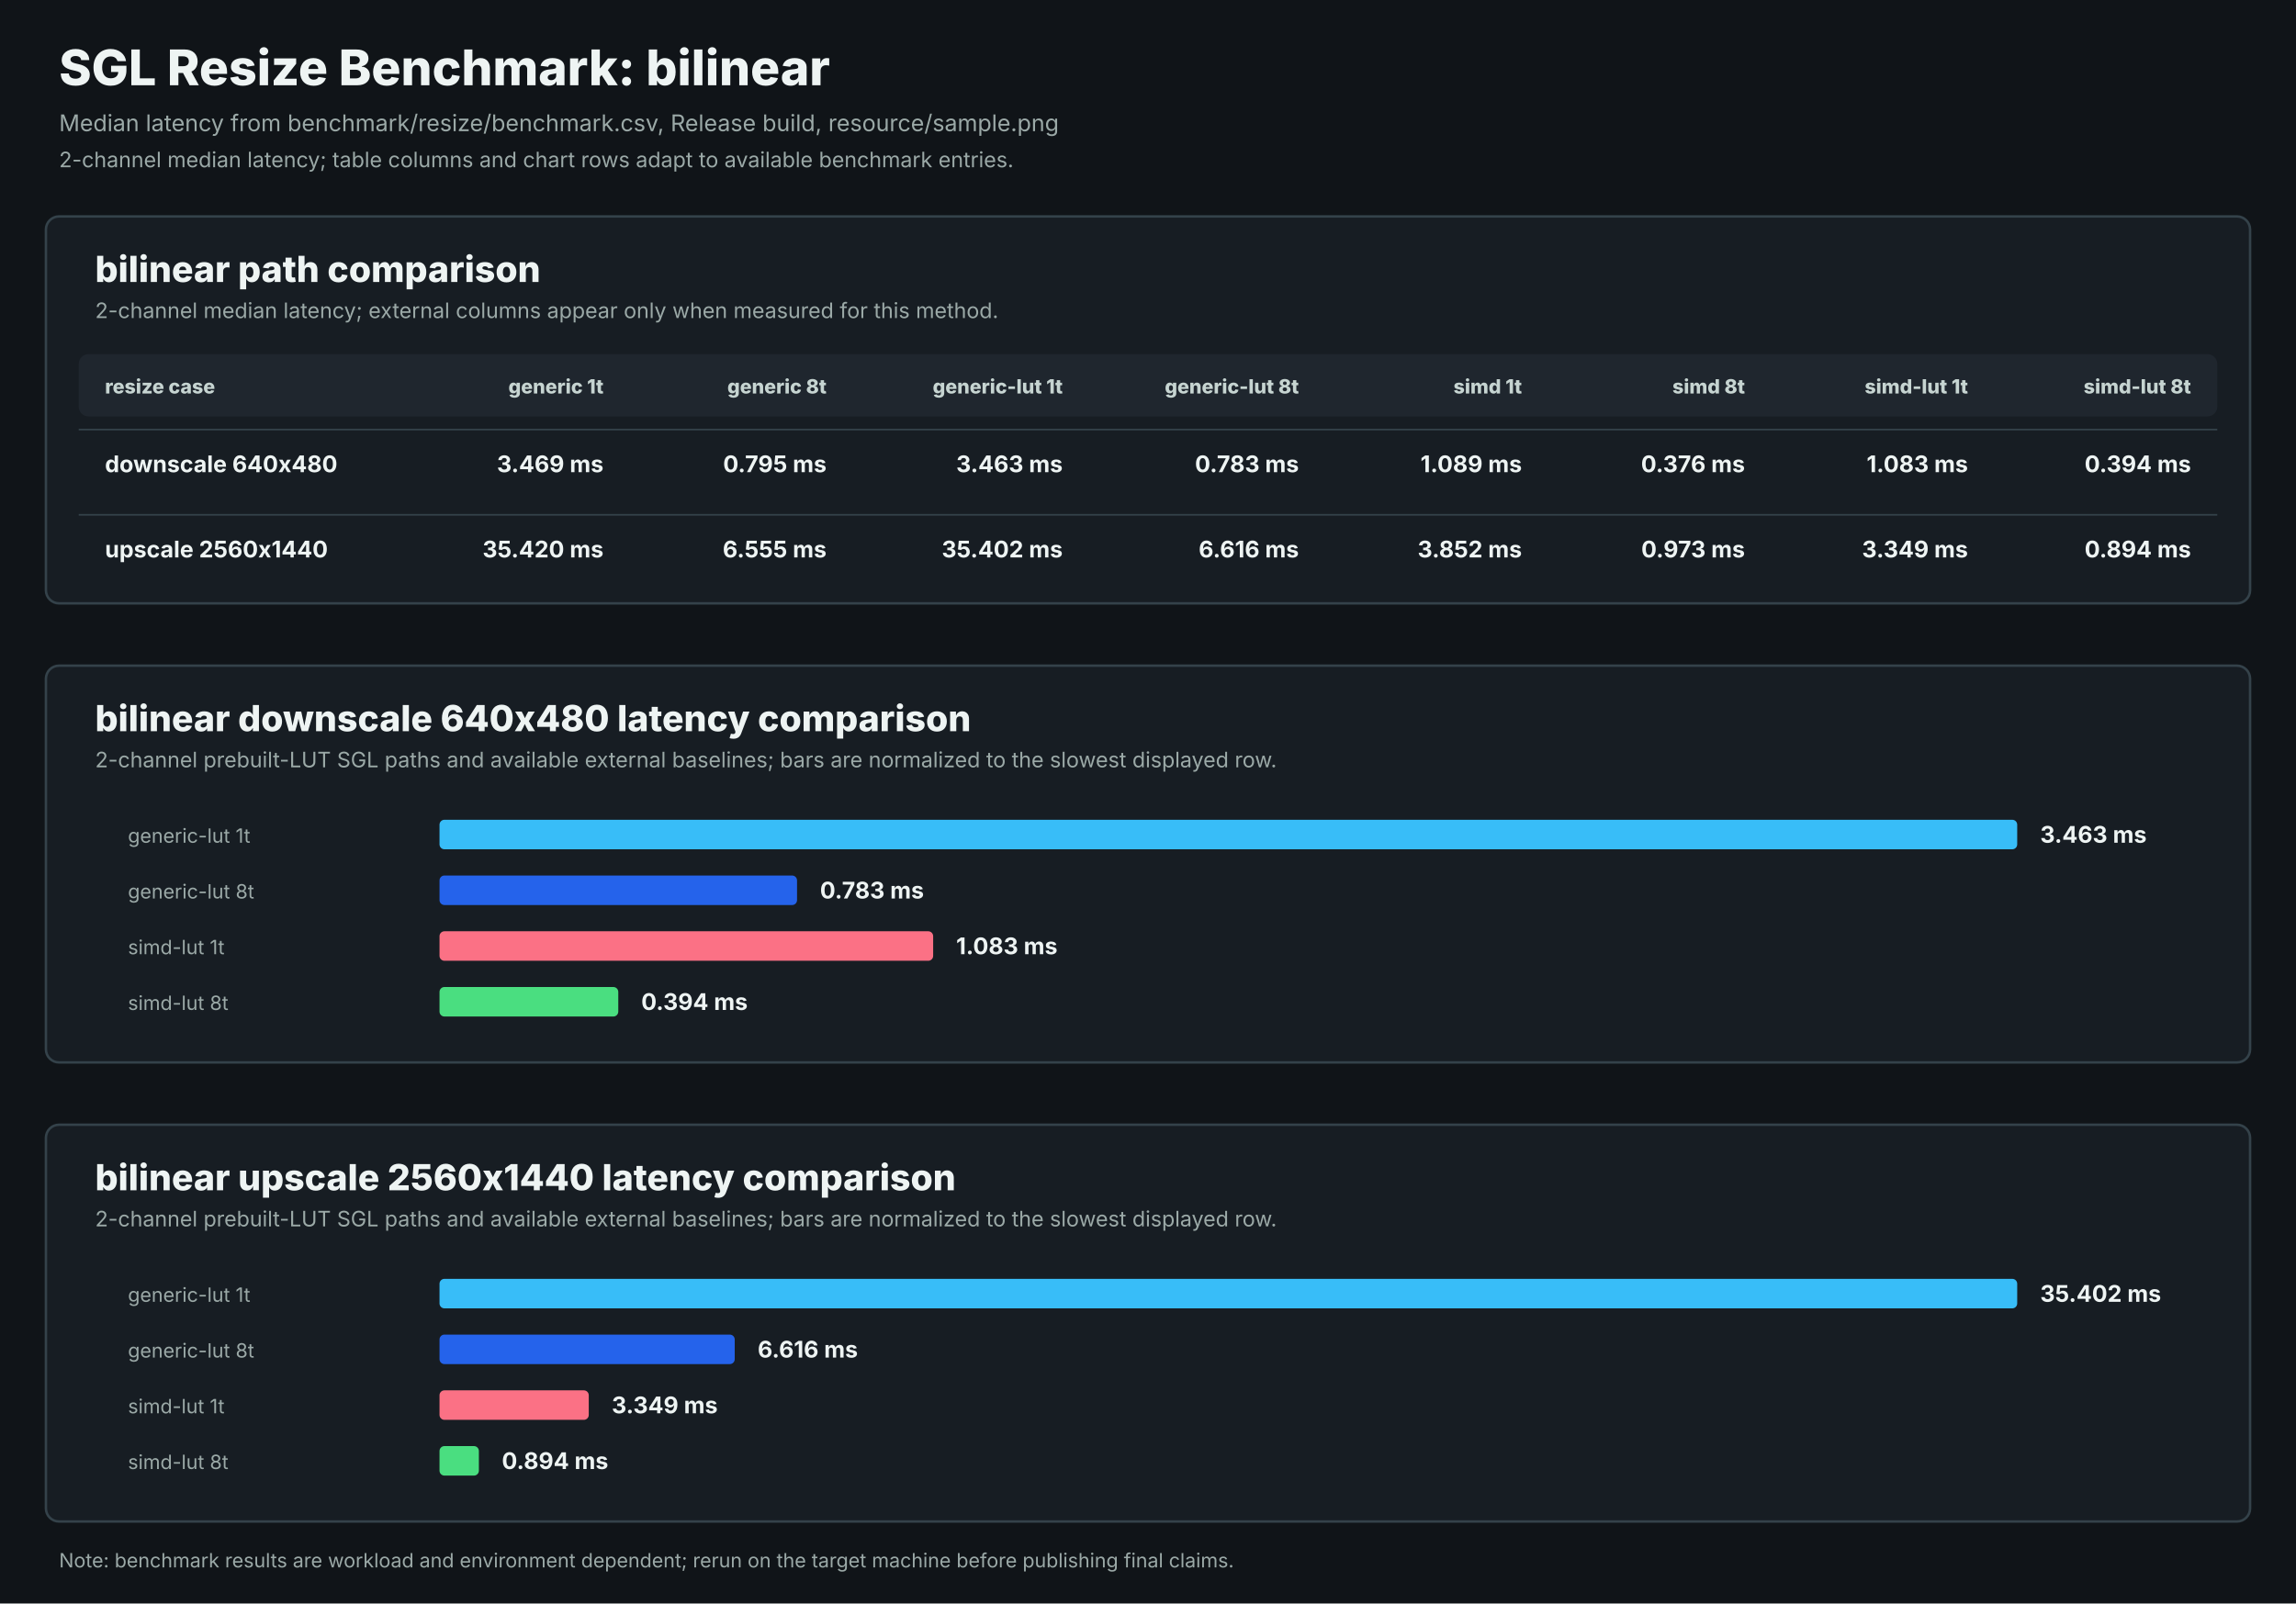
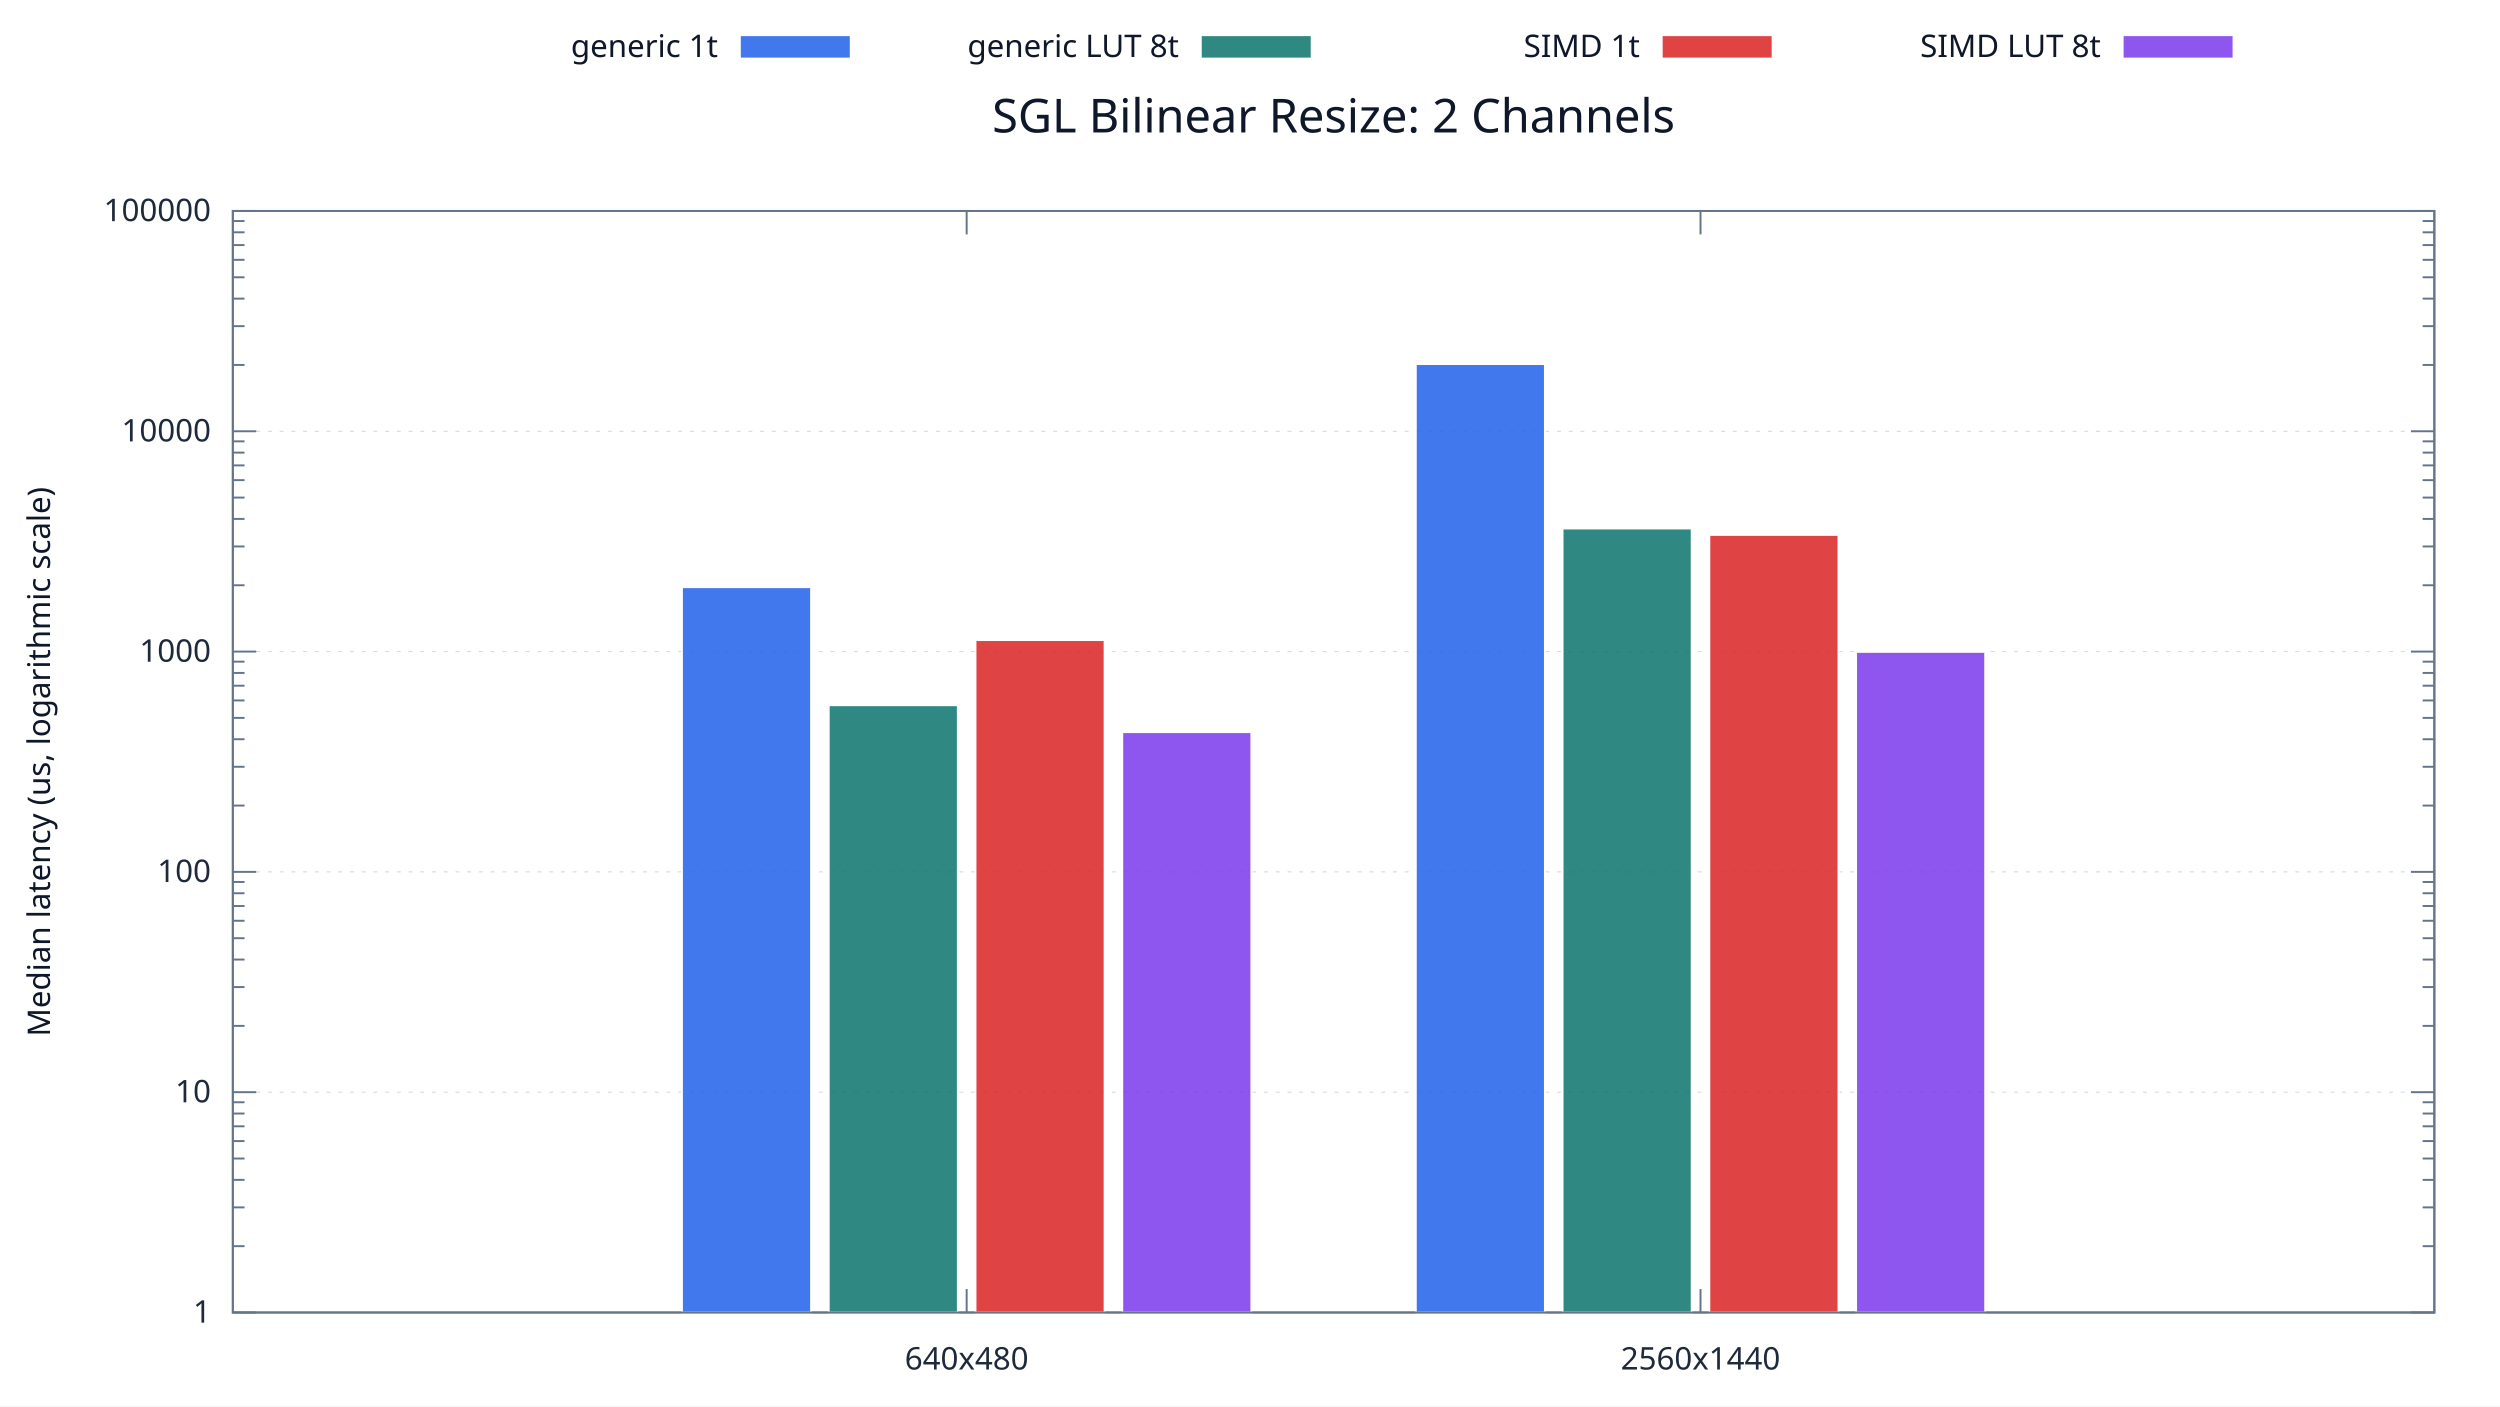
- <svg xmlns="http://www.w3.org/2000/svg" width="1400" height="978" viewBox="0 0 1400 978" role="img" aria-labelledby="title desc">
-   <defs>
-     <style>
-       .bg { fill: #101418; }
-       .panel { fill: #171d23; stroke: #34424a; stroke-width: 1.5; }
-       .header { fill: #1f262e; }
-       .line { stroke: #34424a; stroke-width: 1; }
-       .text { fill: #eef4f3; font-family: Inter, "Noto Sans KR", system-ui, sans-serif; }
-       .muted { fill: #9ba9a7; font-family: Inter, "Noto Sans KR", system-ui, sans-serif; }
-       .small { fill: #9ba9a7; font-family: Inter, "Noto Sans KR", system-ui, sans-serif; font-size: 12px; }
-       .cell { fill: #eef4f3; font-family: Inter, "Noto Sans KR", system-ui, sans-serif; font-size: 14px; font-weight: 650; }
-       .head { fill: #c6d4d1; font-family: Inter, "Noto Sans KR", system-ui, sans-serif; font-size: 12px; font-weight: 800; }
-       .speed { fill: #facc15; font-family: Inter, "Noto Sans KR", system-ui, sans-serif; font-size: 14px; font-weight: 800; }
-     </style>
-   </defs>
-   <rect class="bg" x="0" y="0" width="1400" height="978" />
-   <text class="text" x="36" y="52" font-size="30" font-weight="800">SGL Resize Benchmark: bilinear</text>
-   <text class="muted" x="36" y="80" font-size="14">Median latency from benchmark/resize/benchmark.csv, Release build, resource/sample.png</text>
-   <text class="muted" x="36" y="102" font-size="13">2-channel median latency; table columns and chart rows adapt to available benchmark entries.</text>
-   <rect class="panel" x="28" y="132" width="1344" height="236" rx="8" />
-   <text class="text" x="58" y="172" font-size="22" font-weight="800">bilinear path comparison</text>
-   <text class="muted" x="58" y="194" font-size="13">2-channel median latency; external columns appear only when measured for this method.</text>
-   <rect class="header" x="48" y="216" width="1304" height="38" rx="6" />
-   <text class="head" x="64" y="240">resize case</text>
-   <text class="head" x="368" y="240" text-anchor="end">generic 1t</text>
-   <text class="head" x="504" y="240" text-anchor="end">generic 8t</text>
-   <text class="head" x="648" y="240" text-anchor="end">generic-lut 1t</text>
-   <text class="head" x="792" y="240" text-anchor="end">generic-lut 8t</text>
-   <text class="head" x="928" y="240" text-anchor="end">simd 1t</text>
-   <text class="head" x="1064" y="240" text-anchor="end">simd 8t</text>
-   <text class="head" x="1200" y="240" text-anchor="end">simd-lut 1t</text>
-   <text class="head" x="1336" y="240" text-anchor="end">simd-lut 8t</text>
-   <line class="line" x1="48" y1="262" x2="1352" y2="262" />
-   <text class="cell" x="64" y="288">downscale 640x480</text>
-   <text class="cell" x="368" y="288" text-anchor="end">3.469 ms</text>
-   <text class="cell" x="504" y="288" text-anchor="end">0.795 ms</text>
-   <text class="cell" x="648" y="288" text-anchor="end">3.463 ms</text>
-   <text class="cell" x="792" y="288" text-anchor="end">0.783 ms</text>
-   <text class="cell" x="928" y="288" text-anchor="end">1.089 ms</text>
-   <text class="cell" x="1064" y="288" text-anchor="end">0.376 ms</text>
-   <text class="cell" x="1200" y="288" text-anchor="end">1.083 ms</text>
-   <text class="cell" x="1336" y="288" text-anchor="end">0.394 ms</text>
-   <line class="line" x1="48" y1="314" x2="1352" y2="314" />
-   <text class="cell" x="64" y="340">upscale 2560x1440</text>
-   <text class="cell" x="368" y="340" text-anchor="end">35.420 ms</text>
-   <text class="cell" x="504" y="340" text-anchor="end">6.555 ms</text>
-   <text class="cell" x="648" y="340" text-anchor="end">35.402 ms</text>
-   <text class="cell" x="792" y="340" text-anchor="end">6.616 ms</text>
-   <text class="cell" x="928" y="340" text-anchor="end">3.852 ms</text>
-   <text class="cell" x="1064" y="340" text-anchor="end">0.973 ms</text>
-   <text class="cell" x="1200" y="340" text-anchor="end">3.349 ms</text>
-   <text class="cell" x="1336" y="340" text-anchor="end">0.894 ms</text>
-   <rect class="panel" x="28" y="406" width="1344" height="242" rx="8" />
-   <text class="text" x="58" y="446" font-size="22" font-weight="800">bilinear downscale 640x480 latency comparison</text>
-   <text class="muted" x="58" y="468" font-size="13">2-channel prebuilt-LUT SGL paths and available external baselines; bars are normalized to the slowest displayed row.</text>
-   <text class="small" x="78" y="514">generic-lut 1t</text>
-   <rect x="268" y="500" width="962" height="18" rx="3" fill="#38bdf8" />
-   <text class="cell" x="1244" y="514">3.463 ms</text>
-   <text class="small" x="78" y="548">generic-lut 8t</text>
-   <rect x="268" y="534" width="218" height="18" rx="3" fill="#2563eb" />
-   <text class="cell" x="500" y="548">0.783 ms</text>
-   <text class="small" x="78" y="582">simd-lut 1t</text>
-   <rect x="268" y="568" width="301" height="18" rx="3" fill="#fb7185" />
-   <text class="cell" x="583" y="582">1.083 ms</text>
-   <text class="small" x="78" y="616">simd-lut 8t</text>
-   <rect x="268" y="602" width="109" height="18" rx="3" fill="#4ade80" />
-   <text class="cell" x="391" y="616">0.394 ms</text>
-   <rect class="panel" x="28" y="686" width="1344" height="242" rx="8" />
-   <text class="text" x="58" y="726" font-size="22" font-weight="800">bilinear upscale 2560x1440 latency comparison</text>
-   <text class="muted" x="58" y="748" font-size="13">2-channel prebuilt-LUT SGL paths and available external baselines; bars are normalized to the slowest displayed row.</text>
-   <text class="small" x="78" y="794">generic-lut 1t</text>
-   <rect x="268" y="780" width="962" height="18" rx="3" fill="#38bdf8" />
-   <text class="cell" x="1244" y="794">35.402 ms</text>
-   <text class="small" x="78" y="828">generic-lut 8t</text>
-   <rect x="268" y="814" width="180" height="18" rx="3" fill="#2563eb" />
-   <text class="cell" x="462" y="828">6.616 ms</text>
-   <text class="small" x="78" y="862">simd-lut 1t</text>
-   <rect x="268" y="848" width="91" height="18" rx="3" fill="#fb7185" />
-   <text class="cell" x="373" y="862">3.349 ms</text>
-   <text class="small" x="78" y="896">simd-lut 8t</text>
-   <rect x="268" y="882" width="24" height="18" rx="3" fill="#4ade80" />
-   <text class="cell" x="306" y="896">0.894 ms</text>
-   <text class="small" x="36" y="956">Note: benchmark results are workload and environment dependent; rerun on the target machine before publishing final claims.</text>
+ <svg xmlns="http://www.w3.org/2000/svg" xmlns:xlink="http://www.w3.org/1999/xlink" viewBox="0 0 1280 720">
+   <g id="gnuplot_canvas">
+     <rect x="0" y="0" width="1280" height="720" fill="#ffffff" />
+     <defs>
+       <circle id="gpDot" r="0.5" stroke-width="0.5" stroke="currentColor" />
+       <path id="gpPt0" stroke-width="0.167" stroke="currentColor" d="M-1,0 h2 M0,-1 v2" />
+       <path id="gpPt1" stroke-width="0.167" stroke="currentColor" d="M-1,-1 L1,1 M1,-1 L-1,1" />
+       <path id="gpPt2" stroke-width="0.167" stroke="currentColor" d="M-1,0 L1,0 M0,-1 L0,1 M-1,-1 L1,1 M-1,1 L1,-1" />
+       <rect id="gpPt3" stroke-width="0.167" stroke="currentColor" x="-1" y="-1" width="2" height="2" />
+       <rect id="gpPt4" stroke-width="0.167" stroke="currentColor" fill="currentColor" x="-1" y="-1" width="2" height="2" />
+       <circle id="gpPt5" stroke-width="0.167" stroke="currentColor" cx="0" cy="0" r="1" />
+       <use xlink:href="#gpPt5" id="gpPt6" fill="currentColor" stroke="none" />
+       <path id="gpPt7" stroke-width="0.167" stroke="currentColor" d="M0,-1.33 L-1.33,0.67 L1.33,0.67 z" />
+       <use xlink:href="#gpPt7" id="gpPt8" fill="currentColor" stroke="none" />
+       <use xlink:href="#gpPt7" id="gpPt9" stroke="currentColor" transform="rotate(180)" />
+       <use xlink:href="#gpPt9" id="gpPt10" fill="currentColor" stroke="none" />
+       <use xlink:href="#gpPt3" id="gpPt11" stroke="currentColor" transform="rotate(45)" />
+       <use xlink:href="#gpPt11" id="gpPt12" fill="currentColor" stroke="none" />
+       <path id="gpPt13" stroke-width="0.167" stroke="currentColor" d="M0,1.330 L1.265,0.411 L0.782,-1.067 L-0.782,-1.076 L-1.265,0.411 z" />
+       <use xlink:href="#gpPt13" id="gpPt14" fill="currentColor" stroke="none" />
+       <filter id="textbox" filterUnits="objectBoundingBox" x="0" y="0" height="1" width="1">
+         <feFlood flood-color="#FFFFFF" flood-opacity="1" result="bgnd" />
+         <feComposite in="SourceGraphic" in2="bgnd" operator="atop" />
+       </filter>
+       <filter id="greybox" filterUnits="objectBoundingBox" x="0" y="0" height="1" width="1">
+         <feFlood flood-color="lightgrey" flood-opacity="1" result="grey" />
+         <feComposite in="SourceGraphic" in2="grey" operator="atop" />
+       </filter>
+     </defs>
+     <g fill="none" color="#FFFFFF" stroke="currentColor" stroke-width="1.00" stroke-linecap="butt" stroke-linejoin="miter">
+ </g>
+     <g fill="none" color="black" stroke="currentColor" stroke-width="1.00" stroke-linecap="butt" stroke-linejoin="miter">
+ </g>
+     <g fill="none" color="black" stroke="rgb(100, 116, 139)" stroke-width="0.50" stroke-linecap="butt" stroke-linejoin="miter">
+ </g>
+     <g fill="none" color="gray" stroke="currentColor" stroke-width="0.50" stroke-linecap="butt" stroke-linejoin="miter">
+       <path stroke="rgb(203, 213, 225)" stroke-dasharray="2,4" class="gridline" d="M119.20,672.00 L1246.39,672.00  " />
+     </g>
+     <g fill="none" color="gray" stroke="rgb(203, 213, 225)" stroke-width="1.00" stroke-linecap="butt" stroke-linejoin="miter">
+ </g>
+     <g fill="none" color="black" stroke="currentColor" stroke-width="1.00" stroke-linecap="butt" stroke-linejoin="miter">
+       <path stroke="rgb(100, 116, 139)" d="M119.20,672.00 L131.20,672.00 M1246.39,672.00 L1234.39,672.00  " />
+       <g transform="translate(108.00,677.20)" stroke="none" fill="rgb(30,41,59)" font-family="sans" font-size="16.00" text-anchor="end">
+         <text>
+           <tspan font-family="sans">1</tspan>
+         </text>
+       </g>
+     </g>
+     <g fill="none" color="black" stroke="currentColor" stroke-width="1.00" stroke-linecap="butt" stroke-linejoin="miter">
+       <path stroke="rgb(100, 116, 139)" d="M119.20,638.04 L125.20,638.04 M1246.39,638.04 L1240.39,638.04 M119.20,618.18 L125.20,618.18 M1246.39,618.18 L1240.39,618.18   M119.20,604.09 L125.20,604.09 M1246.39,604.09 L1240.39,604.09 M119.20,593.16 L125.20,593.16 M1246.39,593.16 L1240.39,593.16   M119.20,584.23 L125.20,584.23 M1246.39,584.23 L1240.39,584.23 M119.20,576.67 L125.20,576.67 M1246.39,576.67 L1240.39,576.67   M119.20,570.13 L125.20,570.13 M1246.39,570.13 L1240.39,570.13 M119.20,564.36 L125.20,564.36 M1246.39,564.36 L1240.39,564.36    " />
+     </g>
+     <g fill="none" color="black" stroke="rgb(100, 116, 139)" stroke-width="0.50" stroke-linecap="butt" stroke-linejoin="miter">
+ </g>
+     <g fill="none" color="gray" stroke="currentColor" stroke-width="0.50" stroke-linecap="butt" stroke-linejoin="miter">
+       <path stroke="rgb(203, 213, 225)" stroke-dasharray="2,4" class="gridline" d="M119.20,559.20 L1246.39,559.20  " />
+     </g>
+     <g fill="none" color="gray" stroke="rgb(203, 213, 225)" stroke-width="1.00" stroke-linecap="butt" stroke-linejoin="miter">
+ </g>
+     <g fill="none" color="black" stroke="currentColor" stroke-width="1.00" stroke-linecap="butt" stroke-linejoin="miter">
+       <path stroke="rgb(100, 116, 139)" d="M119.20,559.20 L131.20,559.20 M1246.39,559.20 L1234.39,559.20  " />
+       <g transform="translate(108.00,564.40)" stroke="none" fill="rgb(30,41,59)" font-family="sans" font-size="16.00" text-anchor="end">
+         <text>
+           <tspan font-family="sans">10</tspan>
+         </text>
+       </g>
+     </g>
+     <g fill="none" color="black" stroke="currentColor" stroke-width="1.00" stroke-linecap="butt" stroke-linejoin="miter">
+       <path stroke="rgb(100, 116, 139)" d="M119.20,525.25 L125.20,525.25 M1246.39,525.25 L1240.39,525.25 M119.20,505.38 L125.20,505.38 M1246.39,505.38 L1240.39,505.38   M119.20,491.29 L125.20,491.29 M1246.39,491.29 L1240.39,491.29 M119.20,480.36 L125.20,480.36 M1246.39,480.36 L1240.39,480.36   M119.20,471.43 L125.20,471.43 M1246.39,471.43 L1240.39,471.43 M119.20,463.88 L125.20,463.88 M1246.39,463.88 L1240.39,463.88   M119.20,457.34 L125.20,457.34 M1246.39,457.34 L1240.39,457.34 M119.20,451.57 L125.20,451.57 M1246.39,451.57 L1240.39,451.57    " />
+     </g>
+     <g fill="none" color="black" stroke="rgb(100, 116, 139)" stroke-width="0.50" stroke-linecap="butt" stroke-linejoin="miter">
+ </g>
+     <g fill="none" color="gray" stroke="currentColor" stroke-width="0.50" stroke-linecap="butt" stroke-linejoin="miter">
+       <path stroke="rgb(203, 213, 225)" stroke-dasharray="2,4" class="gridline" d="M119.20,446.40 L1246.39,446.40  " />
+     </g>
+     <g fill="none" color="gray" stroke="rgb(203, 213, 225)" stroke-width="1.00" stroke-linecap="butt" stroke-linejoin="miter">
+ </g>
+     <g fill="none" color="black" stroke="currentColor" stroke-width="1.00" stroke-linecap="butt" stroke-linejoin="miter">
+       <path stroke="rgb(100, 116, 139)" d="M119.20,446.40 L131.20,446.40 M1246.39,446.40 L1234.39,446.40  " />
+       <g transform="translate(108.00,451.60)" stroke="none" fill="rgb(30,41,59)" font-family="sans" font-size="16.00" text-anchor="end">
+         <text>
+           <tspan font-family="sans">100</tspan>
+         </text>
+       </g>
+     </g>
+     <g fill="none" color="black" stroke="currentColor" stroke-width="1.00" stroke-linecap="butt" stroke-linejoin="miter">
+       <path stroke="rgb(100, 116, 139)" d="M119.20,412.45 L125.20,412.45 M1246.39,412.45 L1240.39,412.45 M119.20,392.59 L125.20,392.59 M1246.39,392.59 L1240.39,392.59   M119.20,378.49 L125.20,378.49 M1246.39,378.49 L1240.39,378.49 M119.20,367.56 L125.20,367.56 M1246.39,367.56 L1240.39,367.56   M119.20,358.63 L125.20,358.63 M1246.39,358.63 L1240.39,358.63 M119.20,351.08 L125.20,351.08 M1246.39,351.08 L1240.39,351.08   M119.20,344.54 L125.20,344.54 M1246.39,344.54 L1240.39,344.54 M119.20,338.77 L125.20,338.77 M1246.39,338.77 L1240.39,338.77    " />
+     </g>
+     <g fill="none" color="black" stroke="rgb(100, 116, 139)" stroke-width="0.50" stroke-linecap="butt" stroke-linejoin="miter">
+ </g>
+     <g fill="none" color="gray" stroke="currentColor" stroke-width="0.50" stroke-linecap="butt" stroke-linejoin="miter">
+       <path stroke="rgb(203, 213, 225)" stroke-dasharray="2,4" class="gridline" d="M119.20,333.61 L1246.39,333.61  " />
+     </g>
+     <g fill="none" color="gray" stroke="rgb(203, 213, 225)" stroke-width="1.00" stroke-linecap="butt" stroke-linejoin="miter">
+ </g>
+     <g fill="none" color="black" stroke="currentColor" stroke-width="1.00" stroke-linecap="butt" stroke-linejoin="miter">
+       <path stroke="rgb(100, 116, 139)" d="M119.20,333.61 L131.20,333.61 M1246.39,333.61 L1234.39,333.61  " />
+       <g transform="translate(108.00,338.81)" stroke="none" fill="rgb(30,41,59)" font-family="sans" font-size="16.00" text-anchor="end">
+         <text>
+           <tspan font-family="sans">1000</tspan>
+         </text>
+       </g>
+     </g>
+     <g fill="none" color="black" stroke="currentColor" stroke-width="1.00" stroke-linecap="butt" stroke-linejoin="miter">
+       <path stroke="rgb(100, 116, 139)" d="M119.20,299.65 L125.20,299.65 M1246.39,299.65 L1240.39,299.65 M119.20,279.79 L125.20,279.79 M1246.39,279.79 L1240.39,279.79   M119.20,265.69 L125.20,265.69 M1246.39,265.69 L1240.39,265.69 M119.20,254.76 L125.20,254.76 M1246.39,254.76 L1240.39,254.76   M119.20,245.83 L125.20,245.83 M1246.39,245.83 L1240.39,245.83 M119.20,238.28 L125.20,238.28 M1246.39,238.28 L1240.39,238.28   M119.20,231.74 L125.20,231.74 M1246.39,231.74 L1240.39,231.74 M119.20,225.97 L125.20,225.97 M1246.39,225.97 L1240.39,225.97    " />
+     </g>
+     <g fill="none" color="black" stroke="rgb(100, 116, 139)" stroke-width="0.50" stroke-linecap="butt" stroke-linejoin="miter">
+ </g>
+     <g fill="none" color="gray" stroke="currentColor" stroke-width="0.50" stroke-linecap="butt" stroke-linejoin="miter">
+       <path stroke="rgb(203, 213, 225)" stroke-dasharray="2,4" class="gridline" d="M119.20,220.81 L1246.39,220.81  " />
+     </g>
+     <g fill="none" color="gray" stroke="rgb(203, 213, 225)" stroke-width="1.00" stroke-linecap="butt" stroke-linejoin="miter">
+ </g>
+     <g fill="none" color="black" stroke="currentColor" stroke-width="1.00" stroke-linecap="butt" stroke-linejoin="miter">
+       <path stroke="rgb(100, 116, 139)" d="M119.20,220.81 L131.20,220.81 M1246.39,220.81 L1234.39,220.81  " />
+       <g transform="translate(108.00,226.01)" stroke="none" fill="rgb(30,41,59)" font-family="sans" font-size="16.00" text-anchor="end">
+         <text>
+           <tspan font-family="sans">10000</tspan>
+         </text>
+       </g>
+     </g>
+     <g fill="none" color="black" stroke="currentColor" stroke-width="1.00" stroke-linecap="butt" stroke-linejoin="miter">
+       <path stroke="rgb(100, 116, 139)" d="M119.20,186.85 L125.20,186.85 M1246.39,186.85 L1240.39,186.85 M119.20,166.99 L125.20,166.99 M1246.39,166.99 L1240.39,166.99   M119.20,152.90 L125.20,152.90 M1246.39,152.90 L1240.39,152.90 M119.20,141.97 L125.20,141.97 M1246.39,141.97 L1240.39,141.97   M119.20,133.03 L125.20,133.03 M1246.39,133.03 L1240.39,133.03 M119.20,125.48 L125.20,125.48 M1246.39,125.48 L1240.39,125.48   M119.20,118.94 L125.20,118.94 M1246.39,118.94 L1240.39,118.94 M119.20,113.17 L125.20,113.17 M1246.39,113.17 L1240.39,113.17    " />
+     </g>
+     <g fill="none" color="black" stroke="rgb(100, 116, 139)" stroke-width="0.50" stroke-linecap="butt" stroke-linejoin="miter">
+ </g>
+     <g fill="none" color="gray" stroke="currentColor" stroke-width="0.50" stroke-linecap="butt" stroke-linejoin="miter">
+       <path stroke="rgb(203, 213, 225)" stroke-dasharray="2,4" class="gridline" d="M119.20,108.01 L1246.39,108.01  " />
+     </g>
+     <g fill="none" color="gray" stroke="rgb(203, 213, 225)" stroke-width="1.00" stroke-linecap="butt" stroke-linejoin="miter">
+ </g>
+     <g fill="none" color="black" stroke="currentColor" stroke-width="1.00" stroke-linecap="butt" stroke-linejoin="miter">
+       <path stroke="rgb(100, 116, 139)" d="M119.20,108.01 L131.20,108.01 M1246.39,108.01 L1234.39,108.01  " />
+       <g transform="translate(108.00,113.21)" stroke="none" fill="rgb(30,41,59)" font-family="sans" font-size="16.00" text-anchor="end">
+         <text>
+           <tspan font-family="sans">100000</tspan>
+         </text>
+       </g>
+     </g>
+     <g fill="none" color="black" stroke="currentColor" stroke-width="1.00" stroke-linecap="butt" stroke-linejoin="miter">
+       <path stroke="rgb(100, 116, 139)" d="M494.93,672.00 L494.93,660.00 M494.93,108.01 L494.93,120.01  " />
+       <g transform="translate(494.93,701.20)" stroke="none" fill="rgb(30,41,59)" font-family="sans" font-size="16.00" text-anchor="middle">
+         <text>
+           <tspan font-family="sans">640x480</tspan>
+         </text>
+       </g>
+     </g>
+     <g fill="none" color="black" stroke="currentColor" stroke-width="1.00" stroke-linecap="butt" stroke-linejoin="miter">
+       <path stroke="rgb(100, 116, 139)" d="M870.66,672.00 L870.66,660.00 M870.66,108.01 L870.66,120.01  " />
+       <g transform="translate(870.66,701.20)" stroke="none" fill="rgb(30,41,59)" font-family="sans" font-size="16.00" text-anchor="middle">
+         <text>
+           <tspan font-family="sans">2560x1440</tspan>
+         </text>
+       </g>
+     </g>
+     <g fill="none" color="black" stroke="currentColor" stroke-width="1.00" stroke-linecap="butt" stroke-linejoin="miter">
+ </g>
+     <g fill="none" color="black" stroke="currentColor" stroke-width="1.00" stroke-linecap="butt" stroke-linejoin="miter">
+       <path stroke="rgb(100, 116, 139)" d="M119.20,108.01 L119.20,672.00 L1246.39,672.00 L1246.39,108.01 L119.20,108.01 Z  " />
+     </g>
+     <g fill="none" color="black" stroke="currentColor" stroke-width="1.00" stroke-linecap="butt" stroke-linejoin="miter">
+ </g>
+     <g id="gnuplot_plot_1">
+       <g fill="none" color="black" stroke="currentColor" stroke-width="1.00" stroke-linecap="butt" stroke-linejoin="miter">
+         <g transform="translate(367.59,29.20)" stroke="none" fill="rgb(15,23,42)" font-family="sans" font-size="16.00" text-anchor="end">
+           <text>
+             <tspan font-family="sans">generic 1t</tspan>
+           </text>
+         </g>
+       </g>
+       <g fill="none" color="black" stroke="currentColor" stroke-width="1.00" stroke-linecap="butt" stroke-linejoin="miter">
+         <g stroke="none" shape-rendering="crispEdges">
+           <polygon fill="rgb( 37,  99, 235)" fill-opacity="0.86" points="378.79,30.00 435.59,30.00 435.59,18.00 378.79,18.00 " />
+         </g>
+         <path stroke="rgb(255, 255, 255)" d="M378.79,30.00 L435.59,30.00 L435.59,18.00 L378.79,18.00 L378.79,30.00 Z  " />
+       </g>
+       <g fill="none" color="black" stroke="currentColor" stroke-width="1.00" stroke-linecap="butt" stroke-linejoin="miter">
+         <g stroke="none" shape-rendering="crispEdges">
+           <polygon fill="rgb( 37,  99, 235)" fill-opacity="0.86" points="349.15,672.00 415.29,672.00 415.29,300.61 349.15,300.61 " />
+         </g>
+         <path stroke="rgb(255, 255, 255)" d="M349.15,672.00 L349.15,300.62 L415.28,300.62 L415.28,672.00 L349.15,672.00 Z  " />
+       </g>
+       <g fill="none" color="black" stroke="currentColor" stroke-width="1.00" stroke-linecap="butt" stroke-linejoin="miter">
+         <g stroke="none" shape-rendering="crispEdges">
+           <polygon fill="rgb( 37,  99, 235)" fill-opacity="0.86" points="724.88,672.00 791.02,672.00 791.02,186.38 724.88,186.38 " />
+         </g>
+         <path stroke="rgb(255, 255, 255)" d="M724.88,672.00 L724.88,186.39 L791.01,186.39 L791.01,672.00 L724.88,672.00 Z  " />
+       </g>
+       <g fill="none" color="black" stroke="currentColor" stroke-width="1.00" stroke-linecap="butt" stroke-linejoin="miter">
+ </g>
+     </g>
+     <g id="gnuplot_plot_2">
+       <g fill="none" color="black" stroke="currentColor" stroke-width="1.00" stroke-linecap="butt" stroke-linejoin="miter">
+         <g transform="translate(603.59,29.20)" stroke="none" fill="rgb(15,23,42)" font-family="sans" font-size="16.00" text-anchor="end">
+           <text>
+             <tspan font-family="sans">generic LUT 8t</tspan>
+           </text>
+         </g>
+       </g>
+       <g fill="none" color="black" stroke="currentColor" stroke-width="1.00" stroke-linecap="butt" stroke-linejoin="miter">
+         <g stroke="none" shape-rendering="crispEdges">
+           <polygon fill="rgb( 15, 118, 110)" fill-opacity="0.86" points="614.79,30.00 671.59,30.00 671.59,18.00 614.79,18.00 " />
+         </g>
+         <path stroke="rgb(255, 255, 255)" d="M614.79,30.00 L671.59,30.00 L671.59,18.00 L614.79,18.00 L614.79,30.00 Z  " />
+       </g>
+       <g fill="none" color="black" stroke="currentColor" stroke-width="1.00" stroke-linecap="butt" stroke-linejoin="miter">
+         <g stroke="none" shape-rendering="crispEdges">
+           <polygon fill="rgb( 15, 118, 110)" fill-opacity="0.86" points="424.29,672.00 490.43,672.00 490.43,361.05 424.29,361.05 " />
+         </g>
+         <path stroke="rgb(255, 255, 255)" d="M424.29,672.00 L424.29,361.06 L490.42,361.06 L490.42,672.00 L424.29,672.00 Z  " />
+       </g>
+       <g fill="none" color="black" stroke="currentColor" stroke-width="1.00" stroke-linecap="butt" stroke-linejoin="miter">
+         <g stroke="none" shape-rendering="crispEdges">
+           <polygon fill="rgb( 15, 118, 110)" fill-opacity="0.86" points="800.02,672.00 866.16,672.00 866.16,270.57 800.02,270.57 " />
+         </g>
+         <path stroke="rgb(255, 255, 255)" d="M800.02,672.00 L800.02,270.58 L866.15,270.58 L866.15,672.00 L800.02,672.00 Z  " />
+       </g>
+       <g fill="none" color="black" stroke="currentColor" stroke-width="1.00" stroke-linecap="butt" stroke-linejoin="miter">
+ </g>
+     </g>
+     <g id="gnuplot_plot_3">
+       <g fill="none" color="black" stroke="currentColor" stroke-width="1.00" stroke-linecap="butt" stroke-linejoin="miter">
+         <g transform="translate(839.59,29.20)" stroke="none" fill="rgb(15,23,42)" font-family="sans" font-size="16.00" text-anchor="end">
+           <text>
+             <tspan font-family="sans">SIMD 1t</tspan>
+           </text>
+         </g>
+       </g>
+       <g fill="none" color="black" stroke="currentColor" stroke-width="1.00" stroke-linecap="butt" stroke-linejoin="miter">
+         <g stroke="none" shape-rendering="crispEdges">
+           <polygon fill="rgb(220,  38,  38)" fill-opacity="0.86" points="850.79,30.00 907.59,30.00 907.59,18.00 850.79,18.00 " />
+         </g>
+         <path stroke="rgb(255, 255, 255)" d="M850.79,30.00 L907.59,30.00 L907.59,18.00 L850.79,18.00 L850.79,30.00 Z  " />
+       </g>
+       <g fill="none" color="black" stroke="currentColor" stroke-width="1.00" stroke-linecap="butt" stroke-linejoin="miter">
+         <g stroke="none" shape-rendering="crispEdges">
+           <polygon fill="rgb(220,  38,  38)" fill-opacity="0.86" points="499.44,672.00 565.58,672.00 565.58,327.70 499.44,327.70 " />
+         </g>
+         <path stroke="rgb(255, 255, 255)" d="M499.44,672.00 L499.44,327.71 L565.57,327.71 L565.57,672.00 L499.44,672.00 Z  " />
+       </g>
+       <g fill="none" color="black" stroke="currentColor" stroke-width="1.00" stroke-linecap="butt" stroke-linejoin="miter">
+         <g stroke="none" shape-rendering="crispEdges">
+           <polygon fill="rgb(220,  38,  38)" fill-opacity="0.86" points="875.17,672.00 941.31,672.00 941.31,273.85 875.17,273.85 " />
+         </g>
+         <path stroke="rgb(255, 255, 255)" d="M875.17,672.00 L875.17,273.86 L941.30,273.86 L941.30,672.00 L875.17,672.00 Z  " />
+       </g>
+       <g fill="none" color="black" stroke="currentColor" stroke-width="1.00" stroke-linecap="butt" stroke-linejoin="miter">
+ </g>
+     </g>
+     <g id="gnuplot_plot_4">
+       <g fill="none" color="black" stroke="currentColor" stroke-width="1.00" stroke-linecap="butt" stroke-linejoin="miter">
+         <g transform="translate(1075.59,29.20)" stroke="none" fill="rgb(15,23,42)" font-family="sans" font-size="16.00" text-anchor="end">
+           <text>
+             <tspan font-family="sans">SIMD LUT 8t</tspan>
+           </text>
+         </g>
+       </g>
+       <g fill="none" color="black" stroke="currentColor" stroke-width="1.00" stroke-linecap="butt" stroke-linejoin="miter">
+         <g stroke="none" shape-rendering="crispEdges">
+           <polygon fill="rgb(124,  58, 237)" fill-opacity="0.86" points="1086.79,30.00 1143.59,30.00 1143.59,18.00 1086.79,18.00 " />
+         </g>
+         <path stroke="rgb(255, 255, 255)" d="M1086.79,30.00 L1143.59,30.00 L1143.59,18.00 L1086.79,18.00 L1086.79,30.00 Z  " />
+       </g>
+       <g fill="none" color="black" stroke="currentColor" stroke-width="1.00" stroke-linecap="butt" stroke-linejoin="miter">
+         <g stroke="none" shape-rendering="crispEdges">
+           <polygon fill="rgb(124,  58, 237)" fill-opacity="0.86" points="574.58,672.00 640.72,672.00 640.72,374.83 574.58,374.83 " />
+         </g>
+         <path stroke="rgb(255, 255, 255)" d="M574.58,672.00 L574.58,374.84 L640.71,374.84 L640.71,672.00 L574.58,672.00 Z  " />
+       </g>
+       <g fill="none" color="black" stroke="currentColor" stroke-width="1.00" stroke-linecap="butt" stroke-linejoin="miter">
+         <g stroke="none" shape-rendering="crispEdges">
+           <polygon fill="rgb(124,  58, 237)" fill-opacity="0.86" points="950.31,672.00 1016.45,672.00 1016.45,333.74 950.31,333.74 " />
+         </g>
+         <path stroke="rgb(255, 255, 255)" d="M950.31,672.00 L950.31,333.75 L1016.44,333.75 L1016.44,672.00 L950.31,672.00 Z  " />
+       </g>
+       <g fill="none" color="black" stroke="currentColor" stroke-width="1.00" stroke-linecap="butt" stroke-linejoin="miter">
+ </g>
+     </g>
+     <g fill="none" color="#FFFFFF" stroke="rgb(124,  58, 237)" stroke-width="2.00" stroke-linecap="butt" stroke-linejoin="miter">
+ </g>
+     <g fill="none" color="black" stroke="currentColor" stroke-width="2.00" stroke-linecap="butt" stroke-linejoin="miter">
+ </g>
+     <g fill="none" color="black" stroke="black" stroke-width="1.00" stroke-linecap="butt" stroke-linejoin="miter">
+ </g>
+     <g fill="none" color="black" stroke="currentColor" stroke-width="1.00" stroke-linecap="butt" stroke-linejoin="miter">
+       <path stroke="rgb(100, 116, 139)" d="M119.20,108.01 L119.20,672.00 L1246.39,672.00 L1246.39,108.01 L119.20,108.01 Z  " />
+       <g transform="translate(25.60,390.01) rotate(270.00)" stroke="none" fill="rgb(15,23,42)" font-family="sans" font-size="16.00" text-anchor="middle">
+         <text>
+           <tspan font-family="sans">Median latency (us, logarithmic scale)</tspan>
+         </text>
+       </g>
+     </g>
+     <g fill="none" color="black" stroke="currentColor" stroke-width="1.00" stroke-linecap="butt" stroke-linejoin="miter">
+ </g>
+     <g fill="none" color="black" stroke="currentColor" stroke-width="1.00" stroke-linecap="butt" stroke-linejoin="miter">
+       <g transform="translate(682.79,67.81)" stroke="none" fill="rgb(15,23,42)" font-family="sans" font-size="24.00" text-anchor="middle">
+         <text>
+           <tspan font-family="sans">SGL Bilinear Resize: 2 Channels</tspan>
+         </text>
+       </g>
+     </g>
+     <g fill="none" color="black" stroke="currentColor" stroke-width="1.00" stroke-linecap="butt" stroke-linejoin="miter">
+ </g>
+   </g>
</svg>
